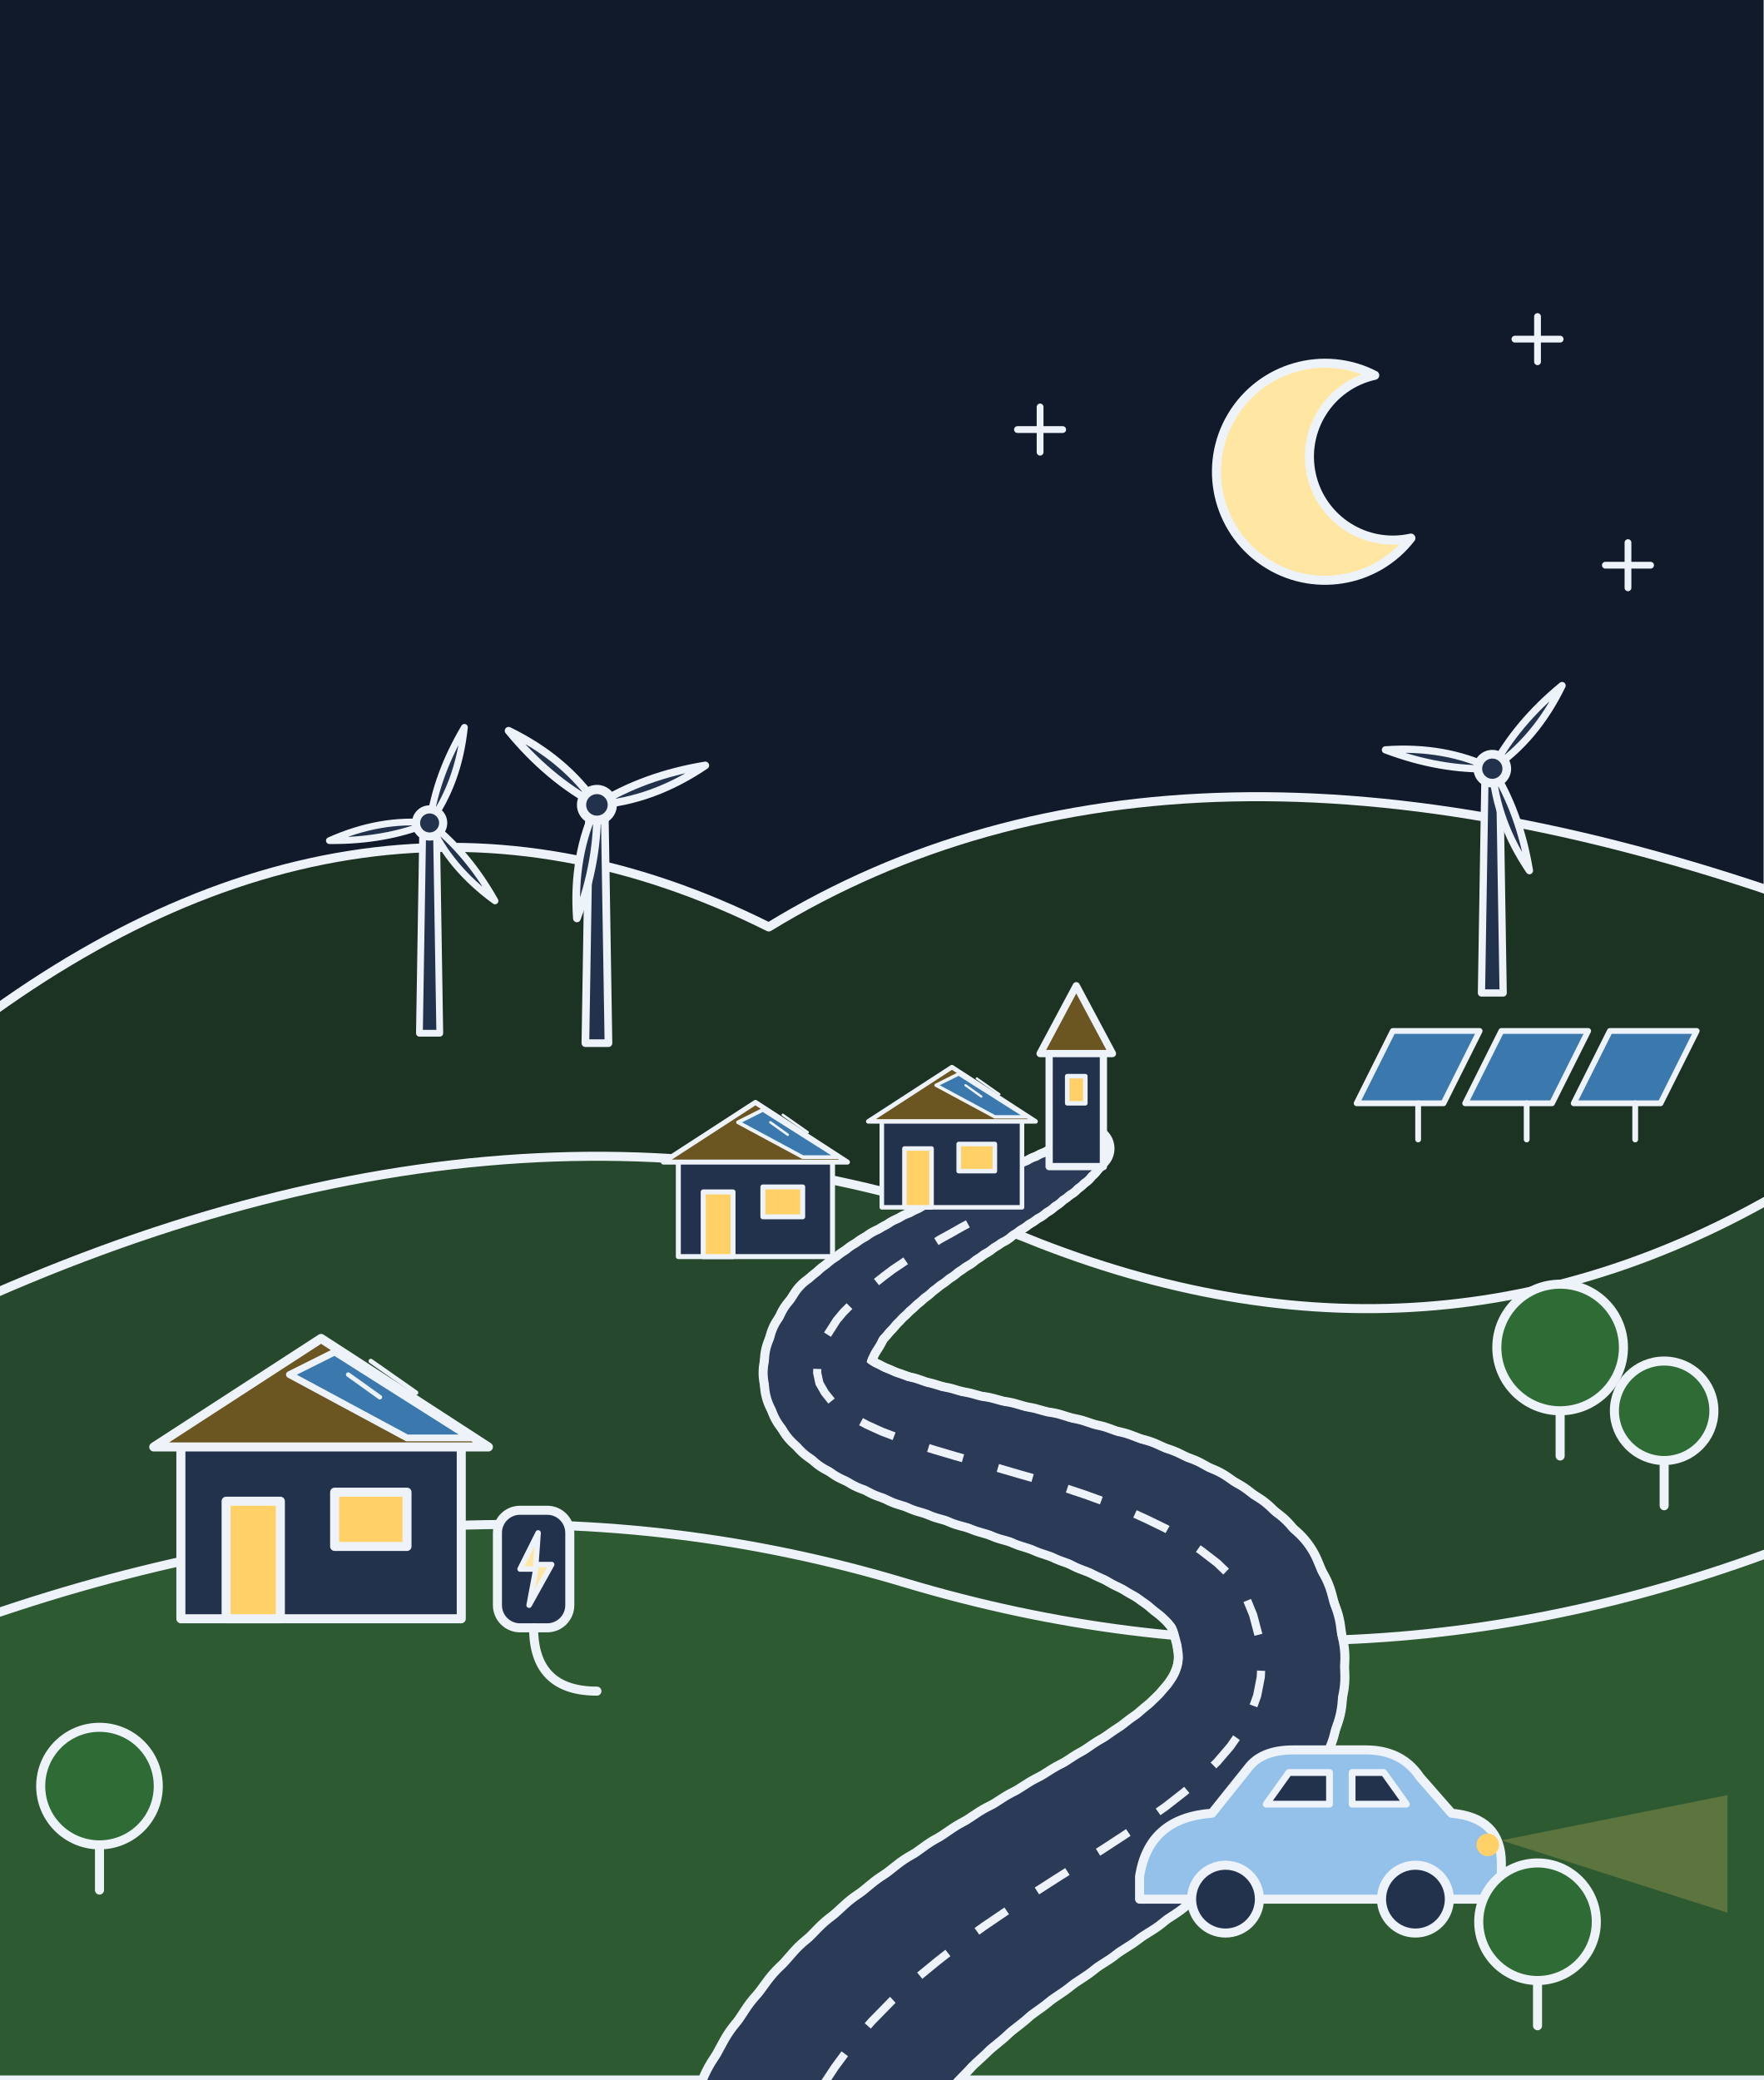
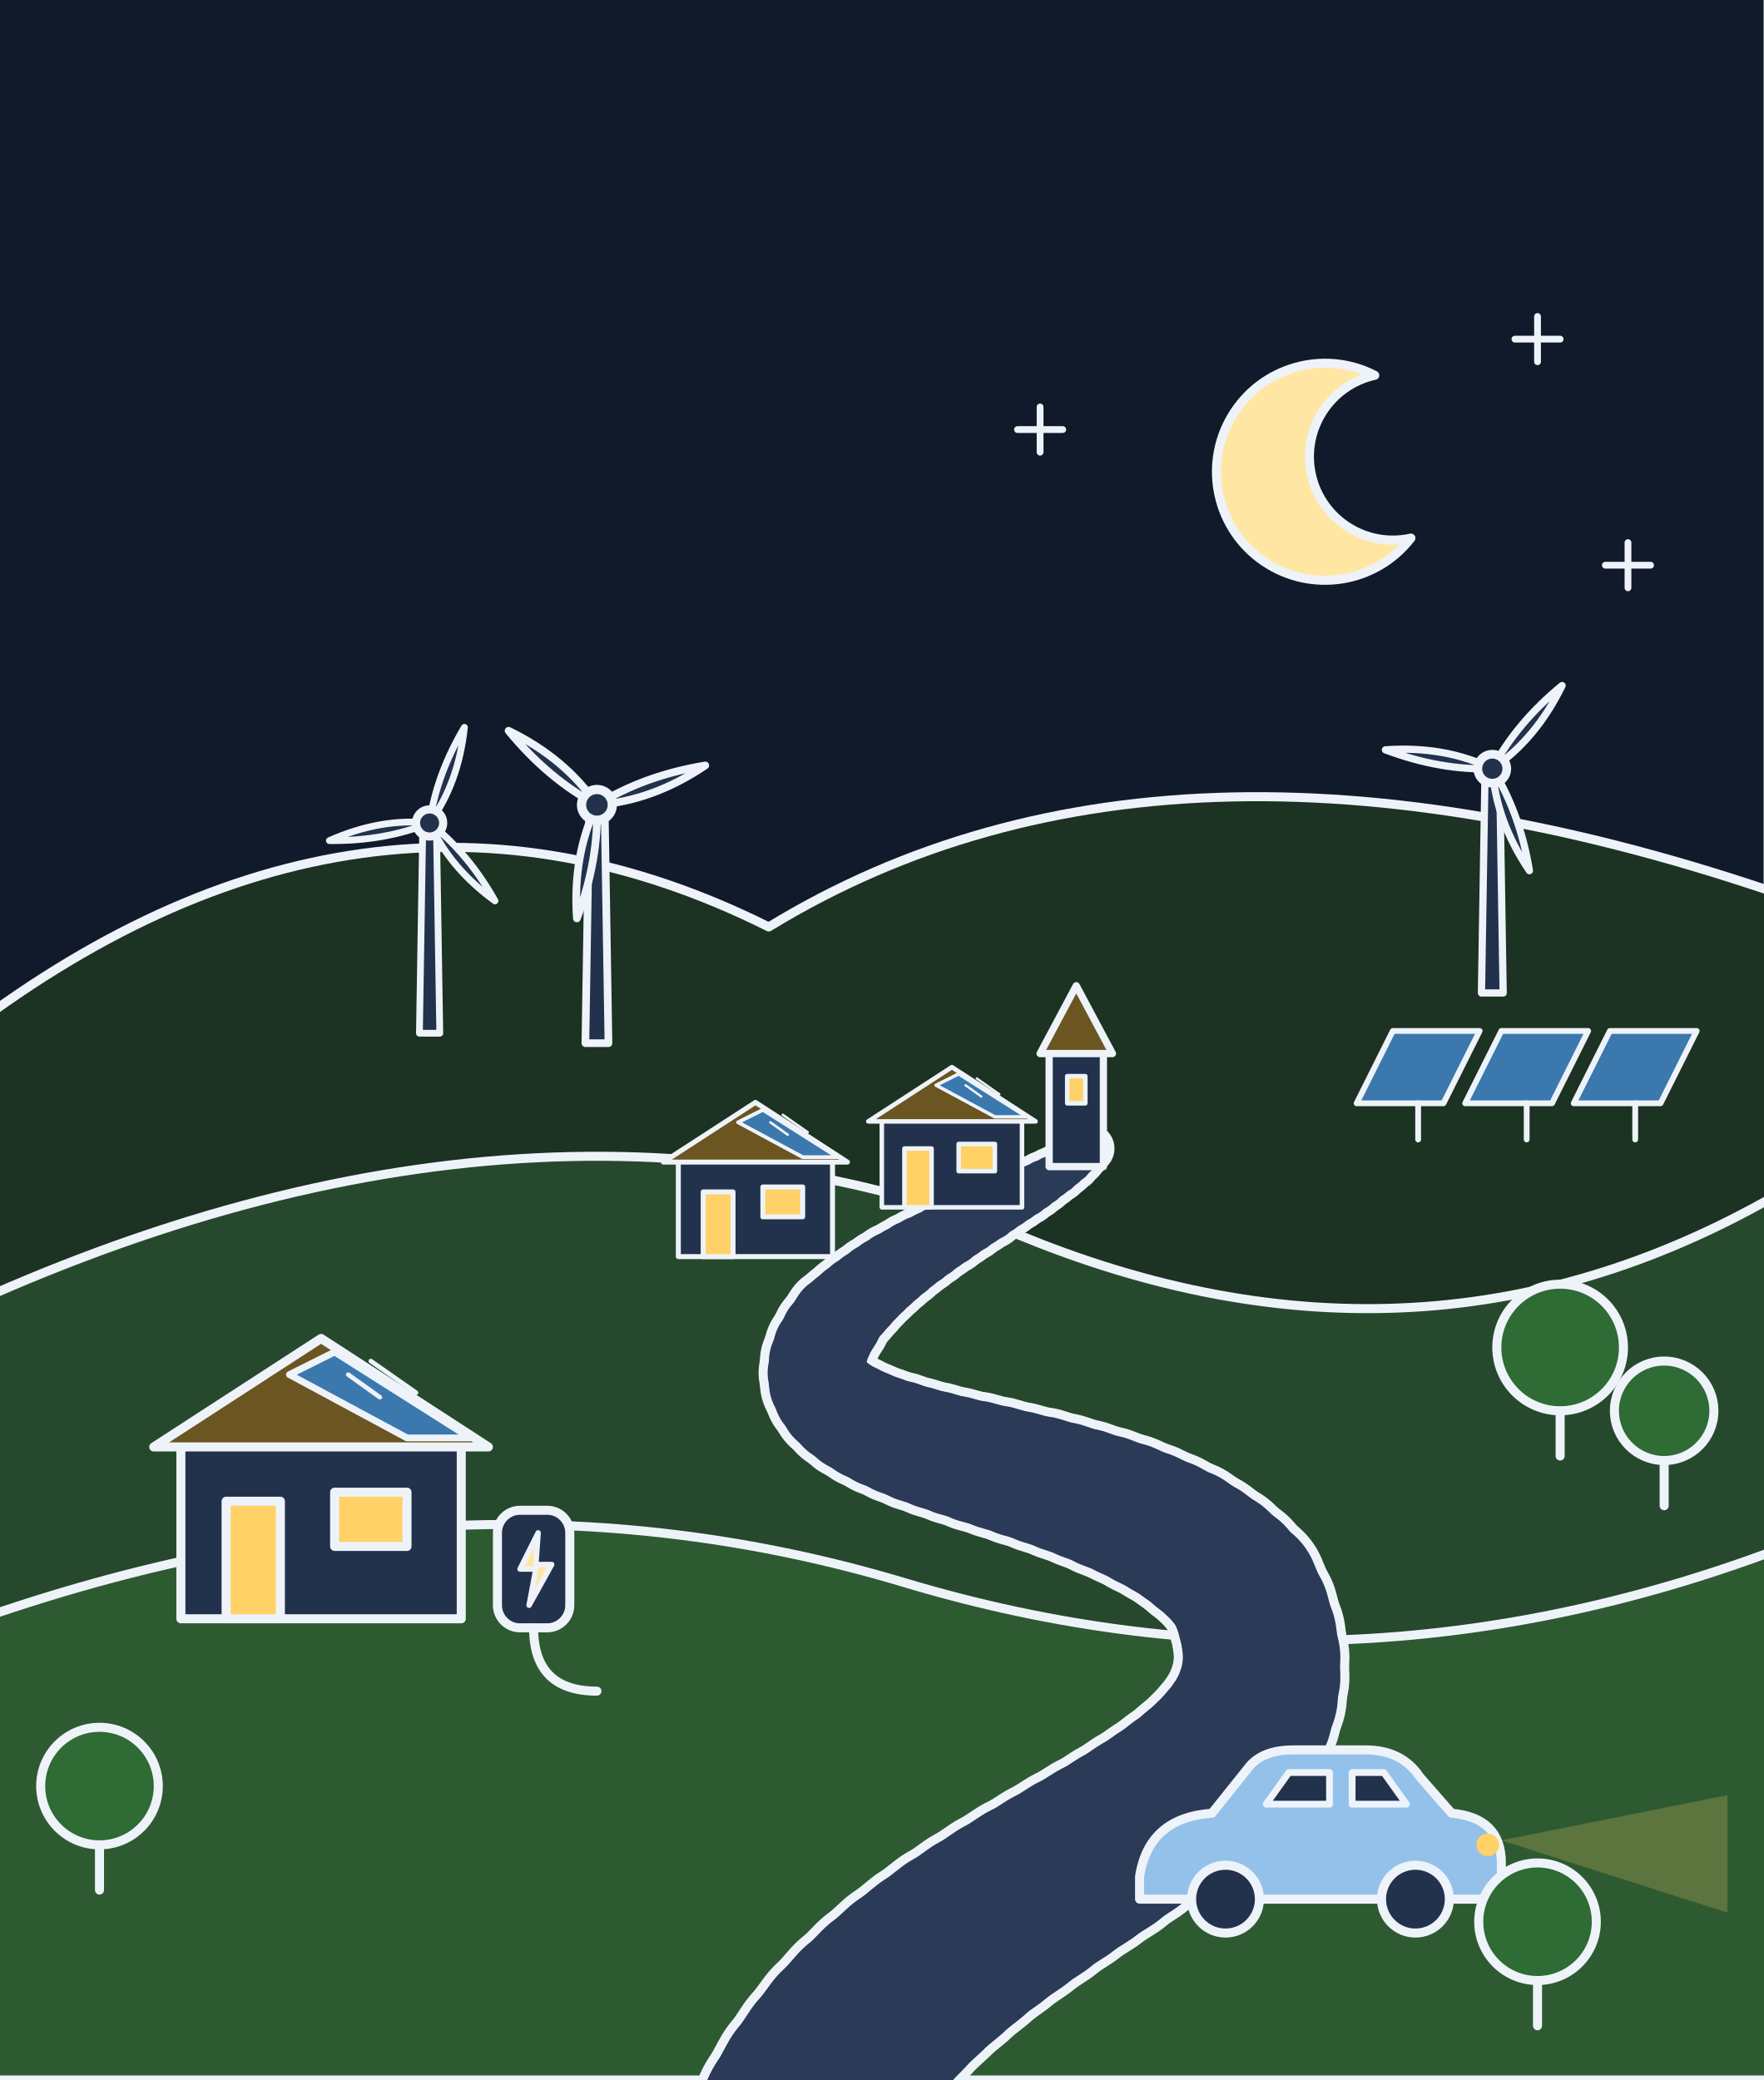
<svg xmlns="http://www.w3.org/2000/svg" viewBox="0 0 390 460" width="390" height="460" role="img" aria-label="Village scene">
  <defs>
    <filter id="sh" x="-10%" y="-10%" width="120%" height="130%">
      <feDropShadow dx="0" dy="3" stdDeviation="2" flood-color="#000" flood-opacity=".18" />
    </filter>
  </defs>
  <rect width="390" height="460" fill="#111A2B" />
  <g transform="translate(290 105)">
    <g stroke="#EEF3F9" stroke-width="2" stroke-linejoin="round" stroke-linecap="round">
      <path d="M14 -22 A24 24 0 1 0 22 14 A18 18 0 1 1 14 -22Z" fill="#FFE7A3" />
    </g>
    <path d="M-60 -10 l0 -5 M-60 -10 l0 5 M-60 -10 l-5 0 M-60 -10 l5 0" stroke="#EEF3F9" stroke-width="1.5" stroke-linecap="round" />
    <path d="M50 -30 l0 -5 M50 -30 l0 5 M50 -30 l-5 0 M50 -30 l5 0" stroke="#EEF3F9" stroke-width="1.5" stroke-linecap="round" />
    <path d="M70 20 l0 -5 M70 20 l0 5 M70 20 l-5 0 M70 20 l5 0" stroke="#EEF3F9" stroke-width="1.5" stroke-linecap="round" />
  </g>
  <path d="M-10 230 Q 80 160 170 205 Q 260 150 400 200 V460 H-10Z" fill="#1F3324" stroke="#EEF3F9" stroke-width="2" stroke-linejoin="round" stroke-linecap="round" filter="url(#sh)" />
  <g transform="translate(95 182) scale(0.75)">
    <g stroke="#EEF3F9" stroke-width="2.4" stroke-linejoin="round" stroke-linecap="round">
      <path d="M-2 0 L-3 62 H3 L2 0Z" fill="#22324D" stroke-width="2" />
      <path d="M0 0 Q4 -14 0 -30 Q-3 -14 0 0Z" transform="rotate(20)" fill="#22324D" stroke-width="2" />
      <path d="M0 0 Q4 -14 0 -30 Q-3 -14 0 0Z" transform="rotate(140)" fill="#22324D" stroke-width="2" />
      <path d="M0 0 Q4 -14 0 -30 Q-3 -14 0 0Z" transform="rotate(260)" fill="#22324D" stroke-width="2" />
      <circle r="4" fill="#22324D" />
    </g>
  </g>
  <g transform="translate(132 178) scale(0.85)">
    <g stroke="#EEF3F9" stroke-width="2.4" stroke-linejoin="round" stroke-linecap="round">
      <path d="M-2 0 L-3 62 H3 L2 0Z" fill="#22324D" stroke-width="2" />
      <path d="M0 0 Q4 -14 0 -30 Q-3 -14 0 0Z" transform="rotate(70)" fill="#22324D" stroke-width="2" />
      <path d="M0 0 Q4 -14 0 -30 Q-3 -14 0 0Z" transform="rotate(190)" fill="#22324D" stroke-width="2" />
      <path d="M0 0 Q4 -14 0 -30 Q-3 -14 0 0Z" transform="rotate(310)" fill="#22324D" stroke-width="2" />
      <circle r="4" fill="#22324D" />
    </g>
  </g>
  <g transform="translate(330 170) scale(0.8)">
    <g stroke="#EEF3F9" stroke-width="2.4" stroke-linejoin="round" stroke-linecap="round">
      <path d="M-2 0 L-3 62 H3 L2 0Z" fill="#22324D" stroke-width="2" />
      <path d="M0 0 Q4 -14 0 -30 Q-3 -14 0 0Z" transform="rotate(40)" fill="#22324D" stroke-width="2" />
      <path d="M0 0 Q4 -14 0 -30 Q-3 -14 0 0Z" transform="rotate(160)" fill="#22324D" stroke-width="2" />
      <path d="M0 0 Q4 -14 0 -30 Q-3 -14 0 0Z" transform="rotate(280)" fill="#22324D" stroke-width="2" />
      <circle r="4" fill="#22324D" />
    </g>
  </g>
  <path d="M-10 290 Q 120 230 230 275 Q 320 310 400 260 V460 H-10Z" fill="#284A2E" stroke="#EEF3F9" stroke-width="2" stroke-linejoin="round" stroke-linecap="round" filter="url(#sh)" />
  <g transform="translate(300 228) scale(.8)">
    <g stroke="#EEF3F9" stroke-width="1.6" stroke-linejoin="round" stroke-linecap="round">
      <path d="M0 20 L10 0 H34 L24 20Z" fill="#3B78AE" />
      <line x1="17" y1="20" x2="17" y2="30" />
      <path d="M30 20 L40 0 H64 L54 20Z" fill="#3B78AE" />
      <line x1="47" y1="20" x2="47" y2="30" />
      <path d="M60 20 L70 0 H94 L84 20Z" fill="#3B78AE" />
      <line x1="77" y1="20" x2="77" y2="30" />
    </g>
  </g>
  <path d="M-10 360 Q 100 320 200 350 Q 300 380 400 340 V460 H-10Z" fill="#2F5A33" stroke="#EEF3F9" stroke-width="2" stroke-linejoin="round" stroke-linecap="round" filter="url(#sh)" />
  <line x1="175.0" y1="475.0" x2="177.7" y2="468.7" stroke="#EEF3F9" stroke-width="50.0" stroke-linecap="round" />
  <line x1="177.7" y1="468.7" x2="180.9" y2="462.8" stroke="#EEF3F9" stroke-width="49.6" stroke-linecap="round" />
  <line x1="180.9" y1="462.8" x2="184.6" y2="457.2" stroke="#EEF3F9" stroke-width="49.1" stroke-linecap="round" />
  <line x1="184.6" y1="457.2" x2="188.5" y2="451.9" stroke="#EEF3F9" stroke-width="48.7" stroke-linecap="round" />
  <line x1="188.5" y1="451.9" x2="192.8" y2="447.0" stroke="#EEF3F9" stroke-width="48.3" stroke-linecap="round" />
  <line x1="192.8" y1="447.0" x2="197.4" y2="442.3" stroke="#EEF3F9" stroke-width="47.8" stroke-linecap="round" />
  <line x1="197.4" y1="442.3" x2="202.2" y2="437.9" stroke="#EEF3F9" stroke-width="47.4" stroke-linecap="round" />
  <line x1="202.2" y1="437.9" x2="207.2" y2="433.8" stroke="#EEF3F9" stroke-width="47.0" stroke-linecap="round" />
  <line x1="207.2" y1="433.8" x2="212.3" y2="429.8" stroke="#EEF3F9" stroke-width="46.6" stroke-linecap="round" />
  <line x1="212.3" y1="429.8" x2="217.6" y2="426.0" stroke="#EEF3F9" stroke-width="46.1" stroke-linecap="round" />
  <line x1="217.6" y1="426.0" x2="222.9" y2="422.4" stroke="#EEF3F9" stroke-width="45.7" stroke-linecap="round" />
  <line x1="222.9" y1="422.4" x2="228.2" y2="418.9" stroke="#EEF3F9" stroke-width="45.3" stroke-linecap="round" />
  <line x1="228.2" y1="418.9" x2="233.5" y2="415.5" stroke="#EEF3F9" stroke-width="44.8" stroke-linecap="round" />
  <line x1="233.5" y1="415.5" x2="238.7" y2="412.2" stroke="#EEF3F9" stroke-width="44.4" stroke-linecap="round" />
  <line x1="238.7" y1="412.2" x2="243.8" y2="409.0" stroke="#EEF3F9" stroke-width="44.0" stroke-linecap="round" />
  <line x1="243.8" y1="409.0" x2="248.7" y2="405.8" stroke="#EEF3F9" stroke-width="43.5" stroke-linecap="round" />
  <line x1="248.7" y1="405.8" x2="253.4" y2="402.6" stroke="#EEF3F9" stroke-width="43.1" stroke-linecap="round" />
  <line x1="253.4" y1="402.6" x2="257.8" y2="399.5" stroke="#EEF3F9" stroke-width="42.7" stroke-linecap="round" />
  <line x1="257.8" y1="399.5" x2="261.9" y2="396.3" stroke="#EEF3F9" stroke-width="42.3" stroke-linecap="round" />
  <line x1="261.9" y1="396.3" x2="265.7" y2="393.0" stroke="#EEF3F9" stroke-width="41.8" stroke-linecap="round" />
  <line x1="265.7" y1="393.0" x2="269.1" y2="389.7" stroke="#EEF3F9" stroke-width="41.4" stroke-linecap="round" />
  <line x1="269.1" y1="389.7" x2="272.1" y2="386.2" stroke="#EEF3F9" stroke-width="41.0" stroke-linecap="round" />
  <line x1="272.1" y1="386.2" x2="274.6" y2="382.6" stroke="#EEF3F9" stroke-width="40.5" stroke-linecap="round" />
  <line x1="274.6" y1="382.6" x2="276.6" y2="378.9" stroke="#EEF3F9" stroke-width="40.1" stroke-linecap="round" />
  <line x1="276.6" y1="378.9" x2="278.0" y2="375.0" stroke="#EEF3F9" stroke-width="39.7" stroke-linecap="round" />
  <line x1="278.0" y1="375.0" x2="278.8" y2="370.9" stroke="#EEF3F9" stroke-width="39.2" stroke-linecap="round" />
  <line x1="278.8" y1="370.9" x2="279.0" y2="366.6" stroke="#EEF3F9" stroke-width="38.8" stroke-linecap="round" />
  <line x1="279.0" y1="366.6" x2="278.4" y2="362.0" stroke="#EEF3F9" stroke-width="38.4" stroke-linecap="round" />
  <line x1="278.4" y1="362.0" x2="277.1" y2="357.1" stroke="#EEF3F9" stroke-width="38.0" stroke-linecap="round" />
  <line x1="277.1" y1="357.1" x2="275.0" y2="352.0" stroke="#EEF3F9" stroke-width="37.5" stroke-linecap="round" />
  <line x1="275.0" y1="352.0" x2="275.0" y2="352.0" stroke="#EEF3F9" stroke-width="37.1" stroke-linecap="round" />
  <line x1="275.0" y1="352.0" x2="272.3" y2="348.7" stroke="#EEF3F9" stroke-width="36.7" stroke-linecap="round" />
  <line x1="272.3" y1="348.7" x2="269.2" y2="345.7" stroke="#EEF3F9" stroke-width="36.2" stroke-linecap="round" />
  <line x1="269.2" y1="345.7" x2="265.7" y2="343.0" stroke="#EEF3F9" stroke-width="35.8" stroke-linecap="round" />
  <line x1="265.7" y1="343.0" x2="262.0" y2="340.4" stroke="#EEF3F9" stroke-width="35.4" stroke-linecap="round" />
  <line x1="262.0" y1="340.4" x2="257.9" y2="338.1" stroke="#EEF3F9" stroke-width="34.9" stroke-linecap="round" />
  <line x1="257.9" y1="338.1" x2="253.6" y2="336.0" stroke="#EEF3F9" stroke-width="34.5" stroke-linecap="round" />
  <line x1="253.6" y1="336.0" x2="249.2" y2="334.0" stroke="#EEF3F9" stroke-width="34.1" stroke-linecap="round" />
  <line x1="249.2" y1="334.0" x2="244.5" y2="332.2" stroke="#EEF3F9" stroke-width="33.7" stroke-linecap="round" />
  <line x1="244.5" y1="332.2" x2="239.8" y2="330.5" stroke="#EEF3F9" stroke-width="33.2" stroke-linecap="round" />
  <line x1="239.8" y1="330.5" x2="235.0" y2="328.9" stroke="#EEF3F9" stroke-width="32.8" stroke-linecap="round" />
  <line x1="235.0" y1="328.9" x2="230.2" y2="327.4" stroke="#EEF3F9" stroke-width="32.4" stroke-linecap="round" />
  <line x1="230.2" y1="327.4" x2="225.3" y2="326.0" stroke="#EEF3F9" stroke-width="31.9" stroke-linecap="round" />
  <line x1="225.3" y1="326.0" x2="220.5" y2="324.6" stroke="#EEF3F9" stroke-width="31.5" stroke-linecap="round" />
  <line x1="220.5" y1="324.6" x2="215.8" y2="323.3" stroke="#EEF3F9" stroke-width="31.1" stroke-linecap="round" />
  <line x1="215.8" y1="323.3" x2="211.2" y2="322.0" stroke="#EEF3F9" stroke-width="30.6" stroke-linecap="round" />
  <line x1="211.2" y1="322.0" x2="206.8" y2="320.7" stroke="#EEF3F9" stroke-width="30.2" stroke-linecap="round" />
  <line x1="206.8" y1="320.7" x2="202.6" y2="319.4" stroke="#EEF3F9" stroke-width="29.8" stroke-linecap="round" />
  <line x1="202.6" y1="319.4" x2="198.7" y2="318.0" stroke="#EEF3F9" stroke-width="29.4" stroke-linecap="round" />
  <line x1="198.7" y1="318.0" x2="195.0" y2="316.6" stroke="#EEF3F9" stroke-width="28.9" stroke-linecap="round" />
  <line x1="195.0" y1="316.6" x2="191.7" y2="315.1" stroke="#EEF3F9" stroke-width="28.5" stroke-linecap="round" />
  <line x1="191.7" y1="315.1" x2="188.7" y2="313.5" stroke="#EEF3F9" stroke-width="28.1" stroke-linecap="round" />
  <line x1="188.7" y1="313.5" x2="186.1" y2="311.8" stroke="#EEF3F9" stroke-width="27.6" stroke-linecap="round" />
  <line x1="186.1" y1="311.8" x2="184.0" y2="310.0" stroke="#EEF3F9" stroke-width="27.2" stroke-linecap="round" />
  <line x1="184.0" y1="310.0" x2="182.4" y2="308.0" stroke="#EEF3F9" stroke-width="26.8" stroke-linecap="round" />
  <line x1="182.4" y1="308.0" x2="181.2" y2="305.9" stroke="#EEF3F9" stroke-width="26.3" stroke-linecap="round" />
  <line x1="181.2" y1="305.9" x2="180.7" y2="303.6" stroke="#EEF3F9" stroke-width="25.9" stroke-linecap="round" />
  <line x1="180.7" y1="303.6" x2="180.8" y2="301.0" stroke="#EEF3F9" stroke-width="25.5" stroke-linecap="round" />
  <line x1="180.8" y1="301.0" x2="181.5" y2="298.3" stroke="#EEF3F9" stroke-width="25.1" stroke-linecap="round" />
  <line x1="181.5" y1="298.3" x2="182.9" y2="295.3" stroke="#EEF3F9" stroke-width="24.6" stroke-linecap="round" />
  <line x1="182.9" y1="295.3" x2="185.0" y2="292.0" stroke="#EEF3F9" stroke-width="24.2" stroke-linecap="round" />
  <line x1="185.0" y1="292.0" x2="185.0" y2="292.0" stroke="#EEF3F9" stroke-width="23.8" stroke-linecap="round" />
  <line x1="185.0" y1="292.0" x2="186.5" y2="290.2" stroke="#EEF3F9" stroke-width="23.3" stroke-linecap="round" />
  <line x1="186.5" y1="290.2" x2="188.2" y2="288.5" stroke="#EEF3F9" stroke-width="22.9" stroke-linecap="round" />
  <line x1="188.2" y1="288.5" x2="189.9" y2="286.9" stroke="#EEF3F9" stroke-width="22.5" stroke-linecap="round" />
  <line x1="189.9" y1="286.9" x2="191.7" y2="285.3" stroke="#EEF3F9" stroke-width="22.0" stroke-linecap="round" />
  <line x1="191.7" y1="285.3" x2="193.6" y2="283.7" stroke="#EEF3F9" stroke-width="21.6" stroke-linecap="round" />
  <line x1="193.6" y1="283.7" x2="195.5" y2="282.2" stroke="#EEF3F9" stroke-width="21.2" stroke-linecap="round" />
  <line x1="195.5" y1="282.2" x2="197.5" y2="280.7" stroke="#EEF3F9" stroke-width="20.8" stroke-linecap="round" />
  <line x1="197.5" y1="280.7" x2="199.6" y2="279.3" stroke="#EEF3F9" stroke-width="20.3" stroke-linecap="round" />
  <line x1="199.6" y1="279.3" x2="201.6" y2="277.9" stroke="#EEF3F9" stroke-width="19.9" stroke-linecap="round" />
  <line x1="201.6" y1="277.9" x2="203.7" y2="276.6" stroke="#EEF3F9" stroke-width="19.5" stroke-linecap="round" />
  <line x1="203.7" y1="276.6" x2="205.9" y2="275.3" stroke="#EEF3F9" stroke-width="19.0" stroke-linecap="round" />
  <line x1="205.9" y1="275.3" x2="208.0" y2="274.0" stroke="#EEF3F9" stroke-width="18.6" stroke-linecap="round" />
  <line x1="208.0" y1="274.0" x2="210.2" y2="272.8" stroke="#EEF3F9" stroke-width="18.2" stroke-linecap="round" />
  <line x1="210.2" y1="272.8" x2="212.3" y2="271.6" stroke="#EEF3F9" stroke-width="17.7" stroke-linecap="round" />
  <line x1="212.3" y1="271.6" x2="214.5" y2="270.4" stroke="#EEF3F9" stroke-width="17.3" stroke-linecap="round" />
  <line x1="214.5" y1="270.4" x2="216.6" y2="269.2" stroke="#EEF3F9" stroke-width="16.9" stroke-linecap="round" />
  <line x1="216.6" y1="269.2" x2="218.8" y2="268.1" stroke="#EEF3F9" stroke-width="16.5" stroke-linecap="round" />
  <line x1="218.8" y1="268.1" x2="220.9" y2="266.9" stroke="#EEF3F9" stroke-width="16.0" stroke-linecap="round" />
  <line x1="220.9" y1="266.9" x2="222.9" y2="265.8" stroke="#EEF3F9" stroke-width="15.6" stroke-linecap="round" />
  <line x1="222.9" y1="265.8" x2="224.9" y2="264.7" stroke="#EEF3F9" stroke-width="15.2" stroke-linecap="round" />
  <line x1="224.9" y1="264.7" x2="226.9" y2="263.7" stroke="#EEF3F9" stroke-width="14.7" stroke-linecap="round" />
  <line x1="226.9" y1="263.7" x2="228.8" y2="262.6" stroke="#EEF3F9" stroke-width="14.3" stroke-linecap="round" />
  <line x1="228.8" y1="262.6" x2="230.6" y2="261.5" stroke="#EEF3F9" stroke-width="13.9" stroke-linecap="round" />
  <line x1="230.6" y1="261.5" x2="232.4" y2="260.4" stroke="#EEF3F9" stroke-width="13.4" stroke-linecap="round" />
  <line x1="232.4" y1="260.4" x2="234.1" y2="259.4" stroke="#EEF3F9" stroke-width="13.0" stroke-linecap="round" />
  <line x1="234.1" y1="259.4" x2="235.7" y2="258.3" stroke="#EEF3F9" stroke-width="12.6" stroke-linecap="round" />
  <line x1="235.7" y1="258.3" x2="237.2" y2="257.3" stroke="#EEF3F9" stroke-width="12.2" stroke-linecap="round" />
  <line x1="237.2" y1="257.3" x2="238.6" y2="256.2" stroke="#EEF3F9" stroke-width="11.7" stroke-linecap="round" />
  <line x1="238.6" y1="256.2" x2="239.8" y2="255.1" stroke="#EEF3F9" stroke-width="11.3" stroke-linecap="round" />
  <line x1="239.8" y1="255.1" x2="241.0" y2="254.0" stroke="#EEF3F9" stroke-width="10.9" stroke-linecap="round" />
  <line x1="175.0" y1="475.0" x2="177.7" y2="468.7" stroke="#2A3A57" stroke-width="46.0" stroke-linecap="round" />
  <line x1="177.7" y1="468.7" x2="180.9" y2="462.8" stroke="#2A3A57" stroke-width="45.6" stroke-linecap="round" />
  <line x1="180.9" y1="462.8" x2="184.6" y2="457.2" stroke="#2A3A57" stroke-width="45.1" stroke-linecap="round" />
  <line x1="184.6" y1="457.2" x2="188.5" y2="451.9" stroke="#2A3A57" stroke-width="44.7" stroke-linecap="round" />
  <line x1="188.5" y1="451.9" x2="192.8" y2="447.0" stroke="#2A3A57" stroke-width="44.3" stroke-linecap="round" />
  <line x1="192.8" y1="447.0" x2="197.4" y2="442.3" stroke="#2A3A57" stroke-width="43.8" stroke-linecap="round" />
  <line x1="197.4" y1="442.3" x2="202.2" y2="437.9" stroke="#2A3A57" stroke-width="43.4" stroke-linecap="round" />
  <line x1="202.2" y1="437.9" x2="207.2" y2="433.8" stroke="#2A3A57" stroke-width="43.0" stroke-linecap="round" />
  <line x1="207.2" y1="433.8" x2="212.3" y2="429.8" stroke="#2A3A57" stroke-width="42.6" stroke-linecap="round" />
  <line x1="212.3" y1="429.8" x2="217.6" y2="426.0" stroke="#2A3A57" stroke-width="42.1" stroke-linecap="round" />
  <line x1="217.6" y1="426.0" x2="222.9" y2="422.4" stroke="#2A3A57" stroke-width="41.7" stroke-linecap="round" />
  <line x1="222.9" y1="422.4" x2="228.2" y2="418.9" stroke="#2A3A57" stroke-width="41.3" stroke-linecap="round" />
  <line x1="228.2" y1="418.9" x2="233.5" y2="415.5" stroke="#2A3A57" stroke-width="40.8" stroke-linecap="round" />
  <line x1="233.5" y1="415.5" x2="238.7" y2="412.2" stroke="#2A3A57" stroke-width="40.4" stroke-linecap="round" />
  <line x1="238.7" y1="412.2" x2="243.8" y2="409.0" stroke="#2A3A57" stroke-width="40.0" stroke-linecap="round" />
  <line x1="243.8" y1="409.0" x2="248.7" y2="405.8" stroke="#2A3A57" stroke-width="39.5" stroke-linecap="round" />
  <line x1="248.7" y1="405.8" x2="253.4" y2="402.6" stroke="#2A3A57" stroke-width="39.1" stroke-linecap="round" />
  <line x1="253.4" y1="402.6" x2="257.8" y2="399.5" stroke="#2A3A57" stroke-width="38.7" stroke-linecap="round" />
  <line x1="257.8" y1="399.5" x2="261.9" y2="396.3" stroke="#2A3A57" stroke-width="38.3" stroke-linecap="round" />
  <line x1="261.9" y1="396.3" x2="265.7" y2="393.0" stroke="#2A3A57" stroke-width="37.8" stroke-linecap="round" />
  <line x1="265.7" y1="393.0" x2="269.1" y2="389.7" stroke="#2A3A57" stroke-width="37.4" stroke-linecap="round" />
  <line x1="269.1" y1="389.7" x2="272.1" y2="386.2" stroke="#2A3A57" stroke-width="37.0" stroke-linecap="round" />
  <line x1="272.1" y1="386.2" x2="274.6" y2="382.6" stroke="#2A3A57" stroke-width="36.5" stroke-linecap="round" />
  <line x1="274.6" y1="382.6" x2="276.6" y2="378.9" stroke="#2A3A57" stroke-width="36.1" stroke-linecap="round" />
  <line x1="276.6" y1="378.9" x2="278.0" y2="375.0" stroke="#2A3A57" stroke-width="35.7" stroke-linecap="round" />
  <line x1="278.0" y1="375.0" x2="278.8" y2="370.9" stroke="#2A3A57" stroke-width="35.2" stroke-linecap="round" />
  <line x1="278.8" y1="370.9" x2="279.0" y2="366.6" stroke="#2A3A57" stroke-width="34.8" stroke-linecap="round" />
  <line x1="279.0" y1="366.6" x2="278.4" y2="362.0" stroke="#2A3A57" stroke-width="34.4" stroke-linecap="round" />
  <line x1="278.4" y1="362.0" x2="277.1" y2="357.1" stroke="#2A3A57" stroke-width="34.0" stroke-linecap="round" />
  <line x1="277.1" y1="357.1" x2="275.0" y2="352.0" stroke="#2A3A57" stroke-width="33.5" stroke-linecap="round" />
  <line x1="275.0" y1="352.0" x2="275.0" y2="352.0" stroke="#2A3A57" stroke-width="33.1" stroke-linecap="round" />
  <line x1="275.0" y1="352.0" x2="272.3" y2="348.7" stroke="#2A3A57" stroke-width="32.7" stroke-linecap="round" />
  <line x1="272.3" y1="348.7" x2="269.2" y2="345.7" stroke="#2A3A57" stroke-width="32.2" stroke-linecap="round" />
  <line x1="269.2" y1="345.7" x2="265.7" y2="343.0" stroke="#2A3A57" stroke-width="31.8" stroke-linecap="round" />
  <line x1="265.7" y1="343.0" x2="262.0" y2="340.4" stroke="#2A3A57" stroke-width="31.4" stroke-linecap="round" />
  <line x1="262.0" y1="340.4" x2="257.9" y2="338.1" stroke="#2A3A57" stroke-width="30.9" stroke-linecap="round" />
  <line x1="257.9" y1="338.1" x2="253.6" y2="336.0" stroke="#2A3A57" stroke-width="30.5" stroke-linecap="round" />
  <line x1="253.6" y1="336.0" x2="249.2" y2="334.0" stroke="#2A3A57" stroke-width="30.1" stroke-linecap="round" />
  <line x1="249.2" y1="334.0" x2="244.5" y2="332.2" stroke="#2A3A57" stroke-width="29.7" stroke-linecap="round" />
  <line x1="244.5" y1="332.2" x2="239.8" y2="330.5" stroke="#2A3A57" stroke-width="29.2" stroke-linecap="round" />
  <line x1="239.8" y1="330.5" x2="235.0" y2="328.9" stroke="#2A3A57" stroke-width="28.8" stroke-linecap="round" />
  <line x1="235.0" y1="328.9" x2="230.2" y2="327.4" stroke="#2A3A57" stroke-width="28.4" stroke-linecap="round" />
  <line x1="230.2" y1="327.4" x2="225.3" y2="326.0" stroke="#2A3A57" stroke-width="27.9" stroke-linecap="round" />
  <line x1="225.3" y1="326.0" x2="220.5" y2="324.6" stroke="#2A3A57" stroke-width="27.5" stroke-linecap="round" />
  <line x1="220.5" y1="324.6" x2="215.8" y2="323.3" stroke="#2A3A57" stroke-width="27.1" stroke-linecap="round" />
  <line x1="215.8" y1="323.3" x2="211.2" y2="322.0" stroke="#2A3A57" stroke-width="26.6" stroke-linecap="round" />
  <line x1="211.2" y1="322.0" x2="206.8" y2="320.7" stroke="#2A3A57" stroke-width="26.2" stroke-linecap="round" />
  <line x1="206.8" y1="320.7" x2="202.6" y2="319.4" stroke="#2A3A57" stroke-width="25.8" stroke-linecap="round" />
  <line x1="202.6" y1="319.4" x2="198.7" y2="318.0" stroke="#2A3A57" stroke-width="25.4" stroke-linecap="round" />
  <line x1="198.7" y1="318.0" x2="195.0" y2="316.6" stroke="#2A3A57" stroke-width="24.9" stroke-linecap="round" />
  <line x1="195.0" y1="316.6" x2="191.7" y2="315.1" stroke="#2A3A57" stroke-width="24.5" stroke-linecap="round" />
  <line x1="191.7" y1="315.1" x2="188.7" y2="313.5" stroke="#2A3A57" stroke-width="24.1" stroke-linecap="round" />
  <line x1="188.7" y1="313.5" x2="186.1" y2="311.8" stroke="#2A3A57" stroke-width="23.6" stroke-linecap="round" />
  <line x1="186.1" y1="311.8" x2="184.0" y2="310.0" stroke="#2A3A57" stroke-width="23.2" stroke-linecap="round" />
  <line x1="184.0" y1="310.0" x2="182.4" y2="308.0" stroke="#2A3A57" stroke-width="22.8" stroke-linecap="round" />
  <line x1="182.4" y1="308.0" x2="181.2" y2="305.9" stroke="#2A3A57" stroke-width="22.3" stroke-linecap="round" />
  <line x1="181.2" y1="305.9" x2="180.7" y2="303.6" stroke="#2A3A57" stroke-width="21.9" stroke-linecap="round" />
  <line x1="180.7" y1="303.6" x2="180.8" y2="301.0" stroke="#2A3A57" stroke-width="21.5" stroke-linecap="round" />
  <line x1="180.8" y1="301.0" x2="181.5" y2="298.3" stroke="#2A3A57" stroke-width="21.1" stroke-linecap="round" />
  <line x1="181.5" y1="298.3" x2="182.9" y2="295.3" stroke="#2A3A57" stroke-width="20.6" stroke-linecap="round" />
  <line x1="182.9" y1="295.3" x2="185.0" y2="292.0" stroke="#2A3A57" stroke-width="20.2" stroke-linecap="round" />
  <line x1="185.0" y1="292.0" x2="185.0" y2="292.0" stroke="#2A3A57" stroke-width="19.8" stroke-linecap="round" />
  <line x1="185.0" y1="292.0" x2="186.5" y2="290.2" stroke="#2A3A57" stroke-width="19.3" stroke-linecap="round" />
  <line x1="186.5" y1="290.2" x2="188.2" y2="288.5" stroke="#2A3A57" stroke-width="18.9" stroke-linecap="round" />
  <line x1="188.2" y1="288.5" x2="189.9" y2="286.9" stroke="#2A3A57" stroke-width="18.5" stroke-linecap="round" />
  <line x1="189.9" y1="286.9" x2="191.7" y2="285.3" stroke="#2A3A57" stroke-width="18.0" stroke-linecap="round" />
  <line x1="191.7" y1="285.3" x2="193.6" y2="283.7" stroke="#2A3A57" stroke-width="17.6" stroke-linecap="round" />
  <line x1="193.6" y1="283.7" x2="195.5" y2="282.2" stroke="#2A3A57" stroke-width="17.2" stroke-linecap="round" />
  <line x1="195.5" y1="282.2" x2="197.5" y2="280.7" stroke="#2A3A57" stroke-width="16.8" stroke-linecap="round" />
  <line x1="197.5" y1="280.7" x2="199.6" y2="279.3" stroke="#2A3A57" stroke-width="16.3" stroke-linecap="round" />
  <line x1="199.6" y1="279.3" x2="201.6" y2="277.9" stroke="#2A3A57" stroke-width="15.9" stroke-linecap="round" />
  <line x1="201.6" y1="277.9" x2="203.7" y2="276.6" stroke="#2A3A57" stroke-width="15.5" stroke-linecap="round" />
  <line x1="203.7" y1="276.6" x2="205.9" y2="275.3" stroke="#2A3A57" stroke-width="15.0" stroke-linecap="round" />
  <line x1="205.9" y1="275.3" x2="208.0" y2="274.0" stroke="#2A3A57" stroke-width="14.6" stroke-linecap="round" />
  <line x1="208.0" y1="274.0" x2="210.2" y2="272.8" stroke="#2A3A57" stroke-width="14.2" stroke-linecap="round" />
  <line x1="210.2" y1="272.8" x2="212.3" y2="271.6" stroke="#2A3A57" stroke-width="13.7" stroke-linecap="round" />
  <line x1="212.3" y1="271.6" x2="214.5" y2="270.4" stroke="#2A3A57" stroke-width="13.3" stroke-linecap="round" />
  <line x1="214.5" y1="270.4" x2="216.6" y2="269.2" stroke="#2A3A57" stroke-width="12.9" stroke-linecap="round" />
  <line x1="216.6" y1="269.2" x2="218.8" y2="268.1" stroke="#2A3A57" stroke-width="12.5" stroke-linecap="round" />
  <line x1="218.8" y1="268.1" x2="220.9" y2="266.9" stroke="#2A3A57" stroke-width="12.0" stroke-linecap="round" />
  <line x1="220.9" y1="266.9" x2="222.9" y2="265.8" stroke="#2A3A57" stroke-width="11.6" stroke-linecap="round" />
  <line x1="222.9" y1="265.8" x2="224.9" y2="264.7" stroke="#2A3A57" stroke-width="11.2" stroke-linecap="round" />
  <line x1="224.9" y1="264.7" x2="226.9" y2="263.7" stroke="#2A3A57" stroke-width="10.7" stroke-linecap="round" />
  <line x1="226.9" y1="263.7" x2="228.8" y2="262.6" stroke="#2A3A57" stroke-width="10.3" stroke-linecap="round" />
  <line x1="228.8" y1="262.6" x2="230.6" y2="261.5" stroke="#2A3A57" stroke-width="9.9" stroke-linecap="round" />
  <line x1="230.6" y1="261.5" x2="232.4" y2="260.4" stroke="#2A3A57" stroke-width="9.4" stroke-linecap="round" />
  <line x1="232.4" y1="260.4" x2="234.1" y2="259.4" stroke="#2A3A57" stroke-width="9.0" stroke-linecap="round" />
  <line x1="234.1" y1="259.4" x2="235.7" y2="258.3" stroke="#2A3A57" stroke-width="8.6" stroke-linecap="round" />
  <line x1="235.7" y1="258.3" x2="237.2" y2="257.3" stroke="#2A3A57" stroke-width="8.2" stroke-linecap="round" />
  <line x1="237.2" y1="257.3" x2="238.6" y2="256.2" stroke="#2A3A57" stroke-width="7.7" stroke-linecap="round" />
  <line x1="238.6" y1="256.2" x2="239.8" y2="255.1" stroke="#2A3A57" stroke-width="7.3" stroke-linecap="round" />
  <line x1="239.8" y1="255.1" x2="241.0" y2="254.0" stroke="#2A3A57" stroke-width="6.9" stroke-linecap="round" />
-   <path d="M175.0 475.0 L177.7 468.7 L180.9 462.8 L184.6 457.2 L188.5 451.9 L192.8 447.0 L197.4 442.3 L202.2 437.9 L207.2 433.8 L212.3 429.8 L217.6 426.0 L222.9 422.4 L228.2 418.9 L233.5 415.5 L238.7 412.2 L243.8 409.0 L248.7 405.8 L253.4 402.6 L257.8 399.5 L261.9 396.3 L265.7 393.0 L269.1 389.7 L272.1 386.2 L274.6 382.6 L276.6 378.9 L278.0 375.0 L278.8 370.9 L279.0 366.6 L278.4 362.0 L277.1 357.1 L275.0 352.0 L275.0 352.0 L272.3 348.7 L269.2 345.7 L265.7 343.0 L262.0 340.4 L257.9 338.1 L253.6 336.0 L249.2 334.0 L244.5 332.2 L239.8 330.5 L235.0 328.9 L230.2 327.4 L225.3 326.0 L220.5 324.6 L215.8 323.3 L211.2 322.0 L206.8 320.7 L202.6 319.4 L198.7 318.0 L195.0 316.6 L191.7 315.1 L188.7 313.5 L186.1 311.8 L184.0 310.0 L182.4 308.0 L181.2 305.9 L180.7 303.6 L180.8 301.0 L181.5 298.3 L182.9 295.3 L185.0 292.0 L185.0 292.0 L186.5 290.2 L188.2 288.5 L189.9 286.9 L191.7 285.3 L193.6 283.7 L195.5 282.2 L197.5 280.7 L199.6 279.3 L201.6 277.9 L203.7 276.6 L205.9 275.3 L208.0 274.0 L210.2 272.8 L212.3 271.6 L214.5 270.4 L216.6 269.2" stroke="#EEF3F9" stroke-width="1.8" fill="none" stroke-dasharray="8 8" />
  <g transform="translate(40 300)">
    <g stroke="#EEF3F9" stroke-width="2" stroke-linejoin="round" stroke-linecap="round">
      <rect x="0" y="18" width="62" height="40" fill="#22324D" />
      <path d="M-6 20 L31 -4 L68 20Z" fill="#6B5520" />
      <path d="M34 -1 L64 18 L50 18 L24 4Z" fill="#3B78AE" stroke-width="1.5" />
      <path d="M37 4 L44 9 M42 1 L52 8" stroke-width="1" />
      <rect x="10" y="32" width="12" height="26" fill="#FFD166" />
      <rect x="34" y="30" width="16" height="12" fill="#FFD166" />
    </g>
  </g>
  <g transform="translate(110 334)">
    <g stroke="#EEF3F9" stroke-width="2" stroke-linejoin="round" stroke-linecap="round">
      <rect width="16" height="26" rx="5" fill="#22324D" />
      <path d="M9 5 L5 13 H8.5 L7 21 L12 12 H8.5Z" fill="#FFE7A3" stroke-width="1.2" />
      <path d="M8 26 Q8 40 22 40" fill="none" />
    </g>
  </g>
  <g transform="translate(252 393)">
    <g stroke="#EEF3F9" stroke-width="2" stroke-linejoin="round" stroke-linecap="round">
      <path d="M0 22 Q2 9 16 8 L24 -2 Q27 -6 34 -6 H50 Q58 -6 62 0 L69 8 Q80 9 80 19 V27 H0Z" fill="#93C1EA" />
      <path d="M28 6 L33 -1 H42 V6Z M47 6 V-1 H54 L59 6Z" fill="#22324D" stroke-width="1.5" />
      <circle cx="19" cy="27" r="7.5" fill="#22324D" />
      <circle cx="61" cy="27" r="7.5" fill="#22324D" />
      <path d="M80 14 L130 4 L130 30 Z" fill="#FFD166" opacity=".22" stroke="none" />
      <circle cx="77" cy="15" r="2.5" fill="#FFD166" stroke="none" />
    </g>
  </g>
  <g transform="translate(345 298)">
    <g stroke="#EEF3F9" stroke-width="2" stroke-linejoin="round" stroke-linecap="round">
      <line x1="0" y1="0" x2="0" y2="24" stroke="#EEF3F9" />
      <circle r="14" fill="#2F6B35" />
    </g>
  </g>
  <g transform="translate(368 312)">
    <g stroke="#EEF3F9" stroke-width="2" stroke-linejoin="round" stroke-linecap="round">
      <line x1="0" y1="0" x2="0" y2="21" stroke="#EEF3F9" />
      <circle r="11" fill="#2F6B35" />
    </g>
  </g>
  <g transform="translate(22 395)">
    <g stroke="#EEF3F9" stroke-width="2" stroke-linejoin="round" stroke-linecap="round">
      <line x1="0" y1="0" x2="0" y2="23" stroke="#EEF3F9" />
      <circle r="13" fill="#2F6B35" />
    </g>
  </g>
  <g transform="translate(340 425)">
    <g stroke="#EEF3F9" stroke-width="2" stroke-linejoin="round" stroke-linecap="round">
      <line x1="0" y1="0" x2="0" y2="23" stroke="#EEF3F9" />
      <circle r="13" fill="#2F6B35" />
    </g>
  </g>
  <g transform="translate(150 246) scale(.55)">
    <g stroke="#EEF3F9" stroke-width="2" stroke-linejoin="round" stroke-linecap="round">
      <rect x="0" y="18" width="62" height="40" fill="#22324D" />
      <path d="M-6 20 L31 -4 L68 20Z" fill="#6B5520" />
      <path d="M34 -1 L64 18 L50 18 L24 4Z" fill="#3B78AE" stroke-width="1.5" />
      <path d="M37 4 L44 9 M42 1 L52 8" stroke-width="1" />
      <rect x="10" y="32" width="12" height="26" fill="#FFD166" />
      <rect x="34" y="30" width="16" height="12" fill="#FFD166" />
    </g>
  </g>
  <g transform="translate(195 238) scale(.5)">
    <g stroke="#EEF3F9" stroke-width="2" stroke-linejoin="round" stroke-linecap="round">
      <rect x="0" y="18" width="62" height="40" fill="#22324D" />
      <path d="M-6 20 L31 -4 L68 20Z" fill="#6B5520" />
      <path d="M34 -1 L64 18 L50 18 L24 4Z" fill="#3B78AE" stroke-width="1.5" />
      <path d="M37 4 L44 9 M42 1 L52 8" stroke-width="1" />
      <rect x="10" y="32" width="12" height="26" fill="#FFD166" />
      <rect x="34" y="30" width="16" height="12" fill="#FFD166" />
    </g>
  </g>
  <g transform="translate(232 226)" stroke="#EEF3F9" stroke-width="1.6" stroke-linejoin="round" stroke-linecap="round">
    <rect x="0" y="6" width="12" height="26" fill="#22324D" />
    <path d="M-2 7 L6 -8 L14 7Z" fill="#6B5520" />
    <rect x="4" y="12" width="4" height="6" fill="#FFD166" stroke-width="1" />
  </g>
</svg>
